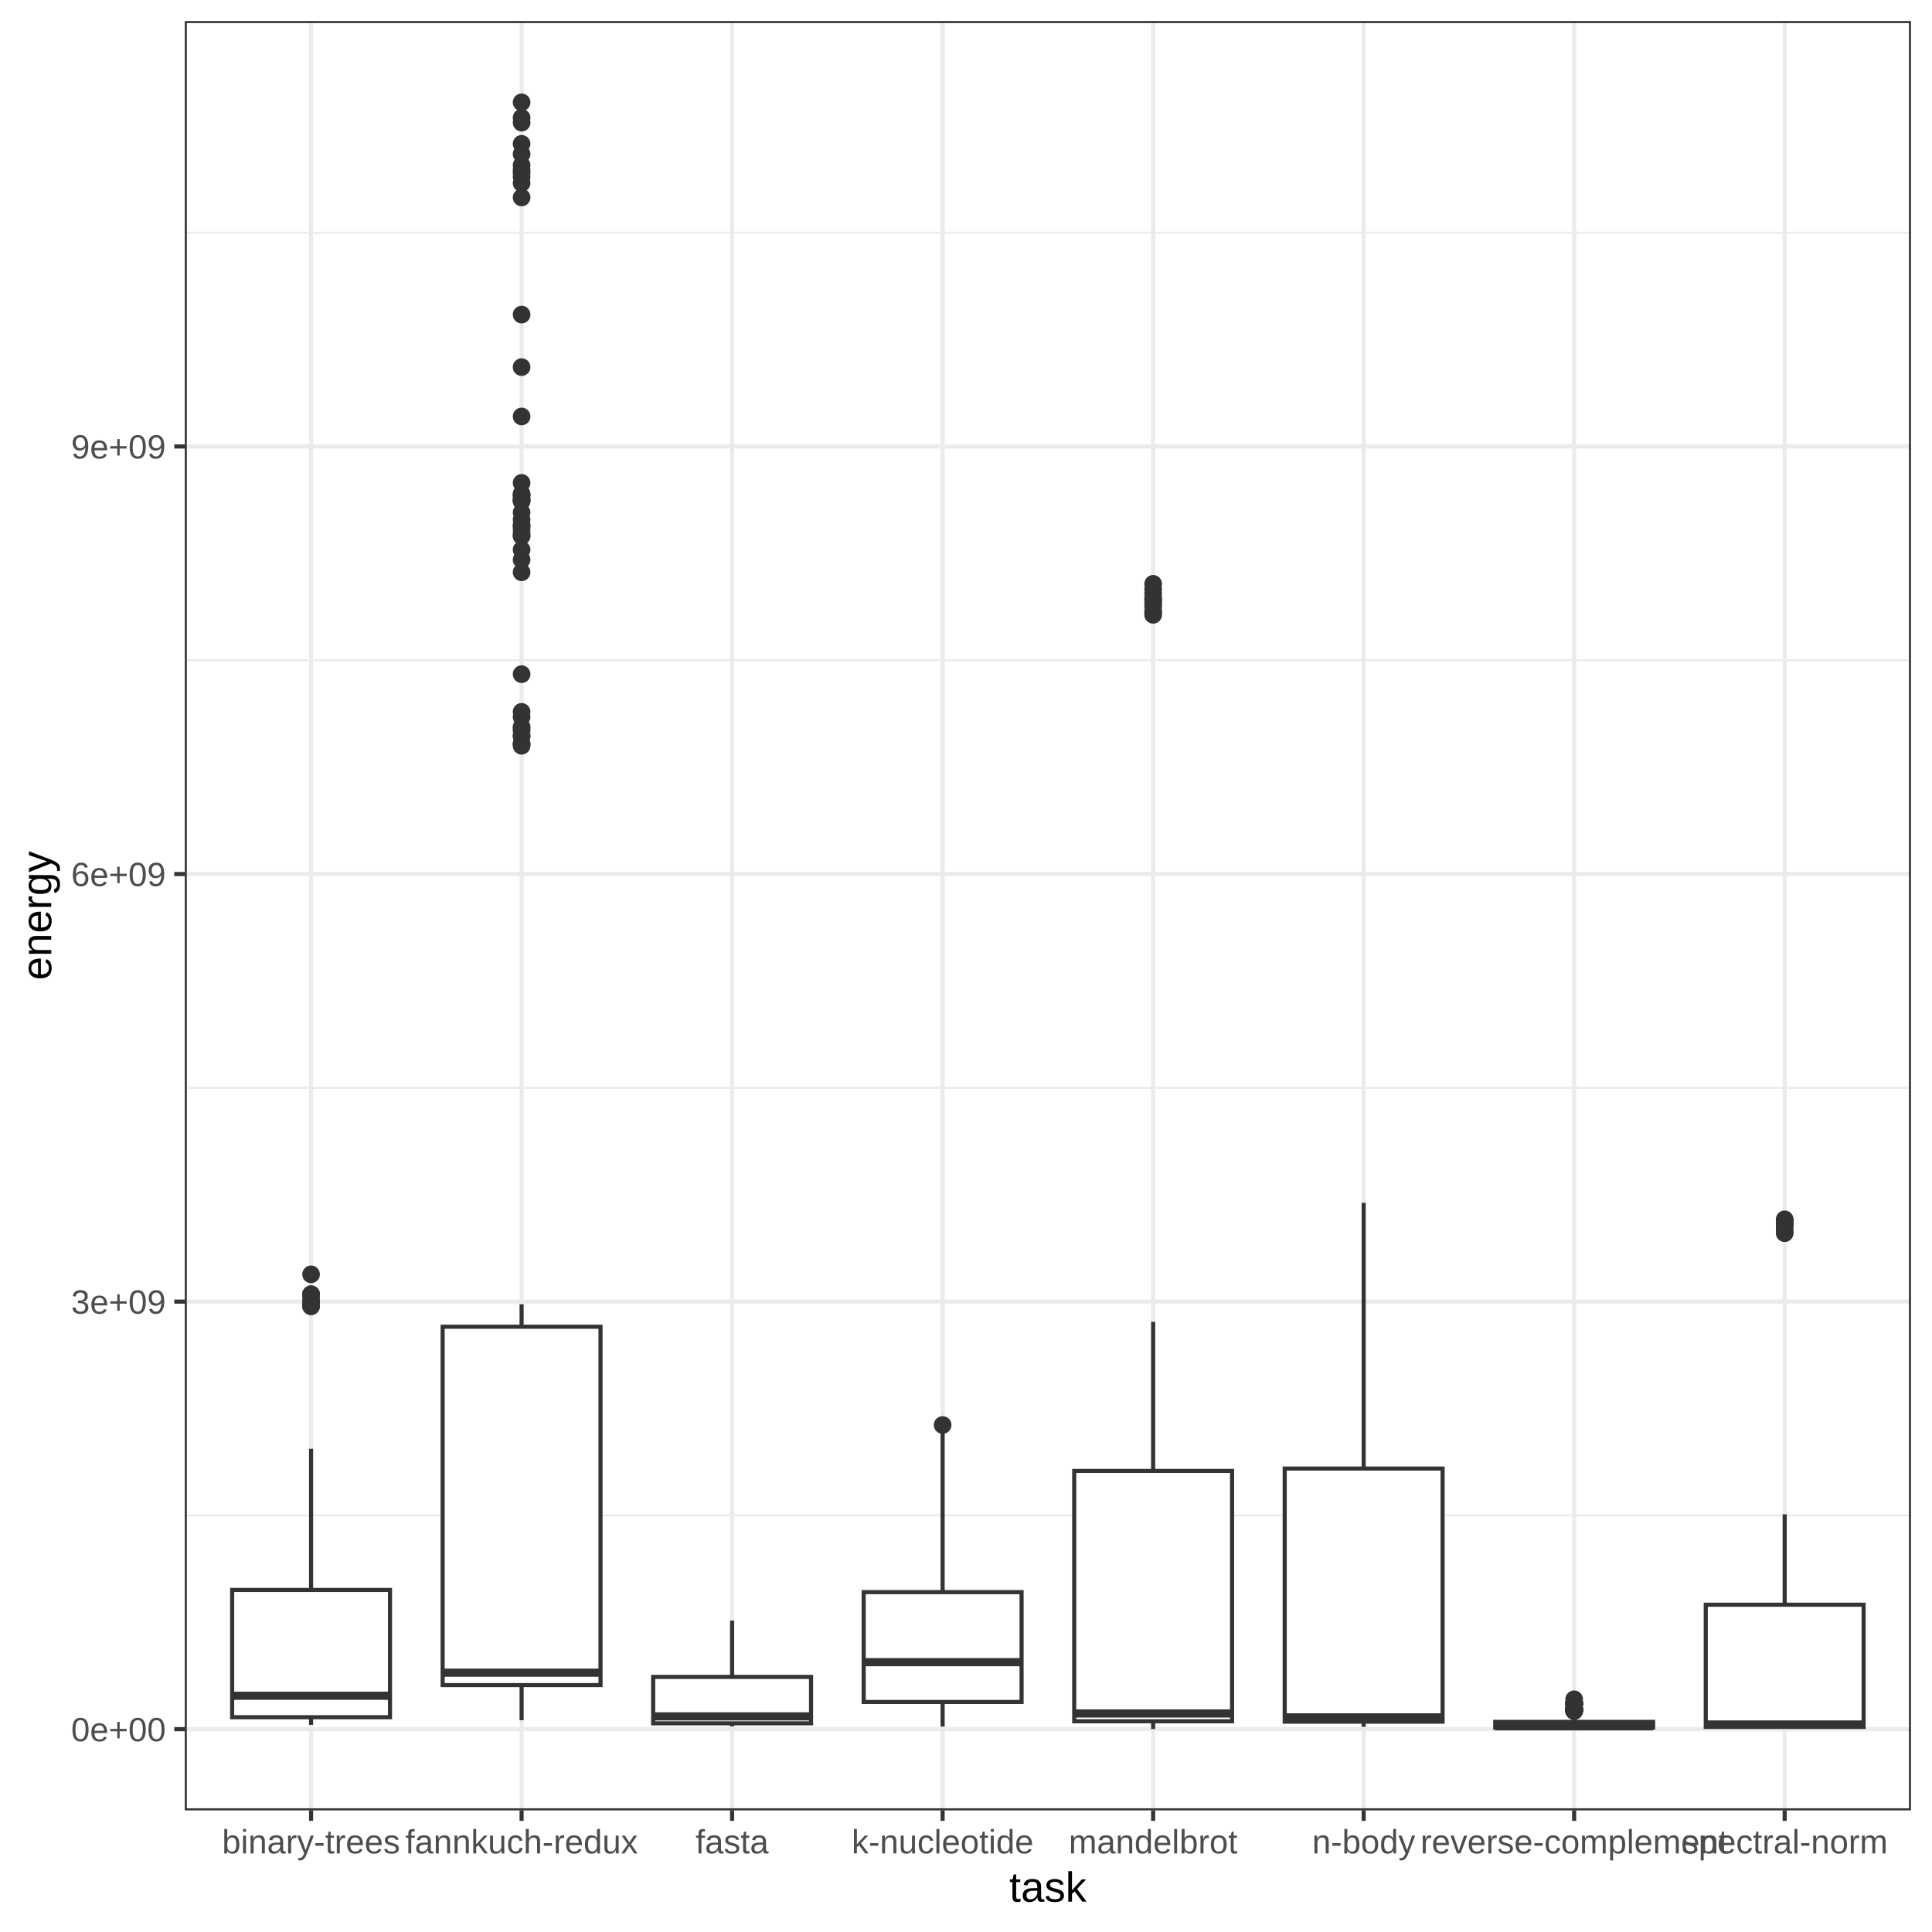
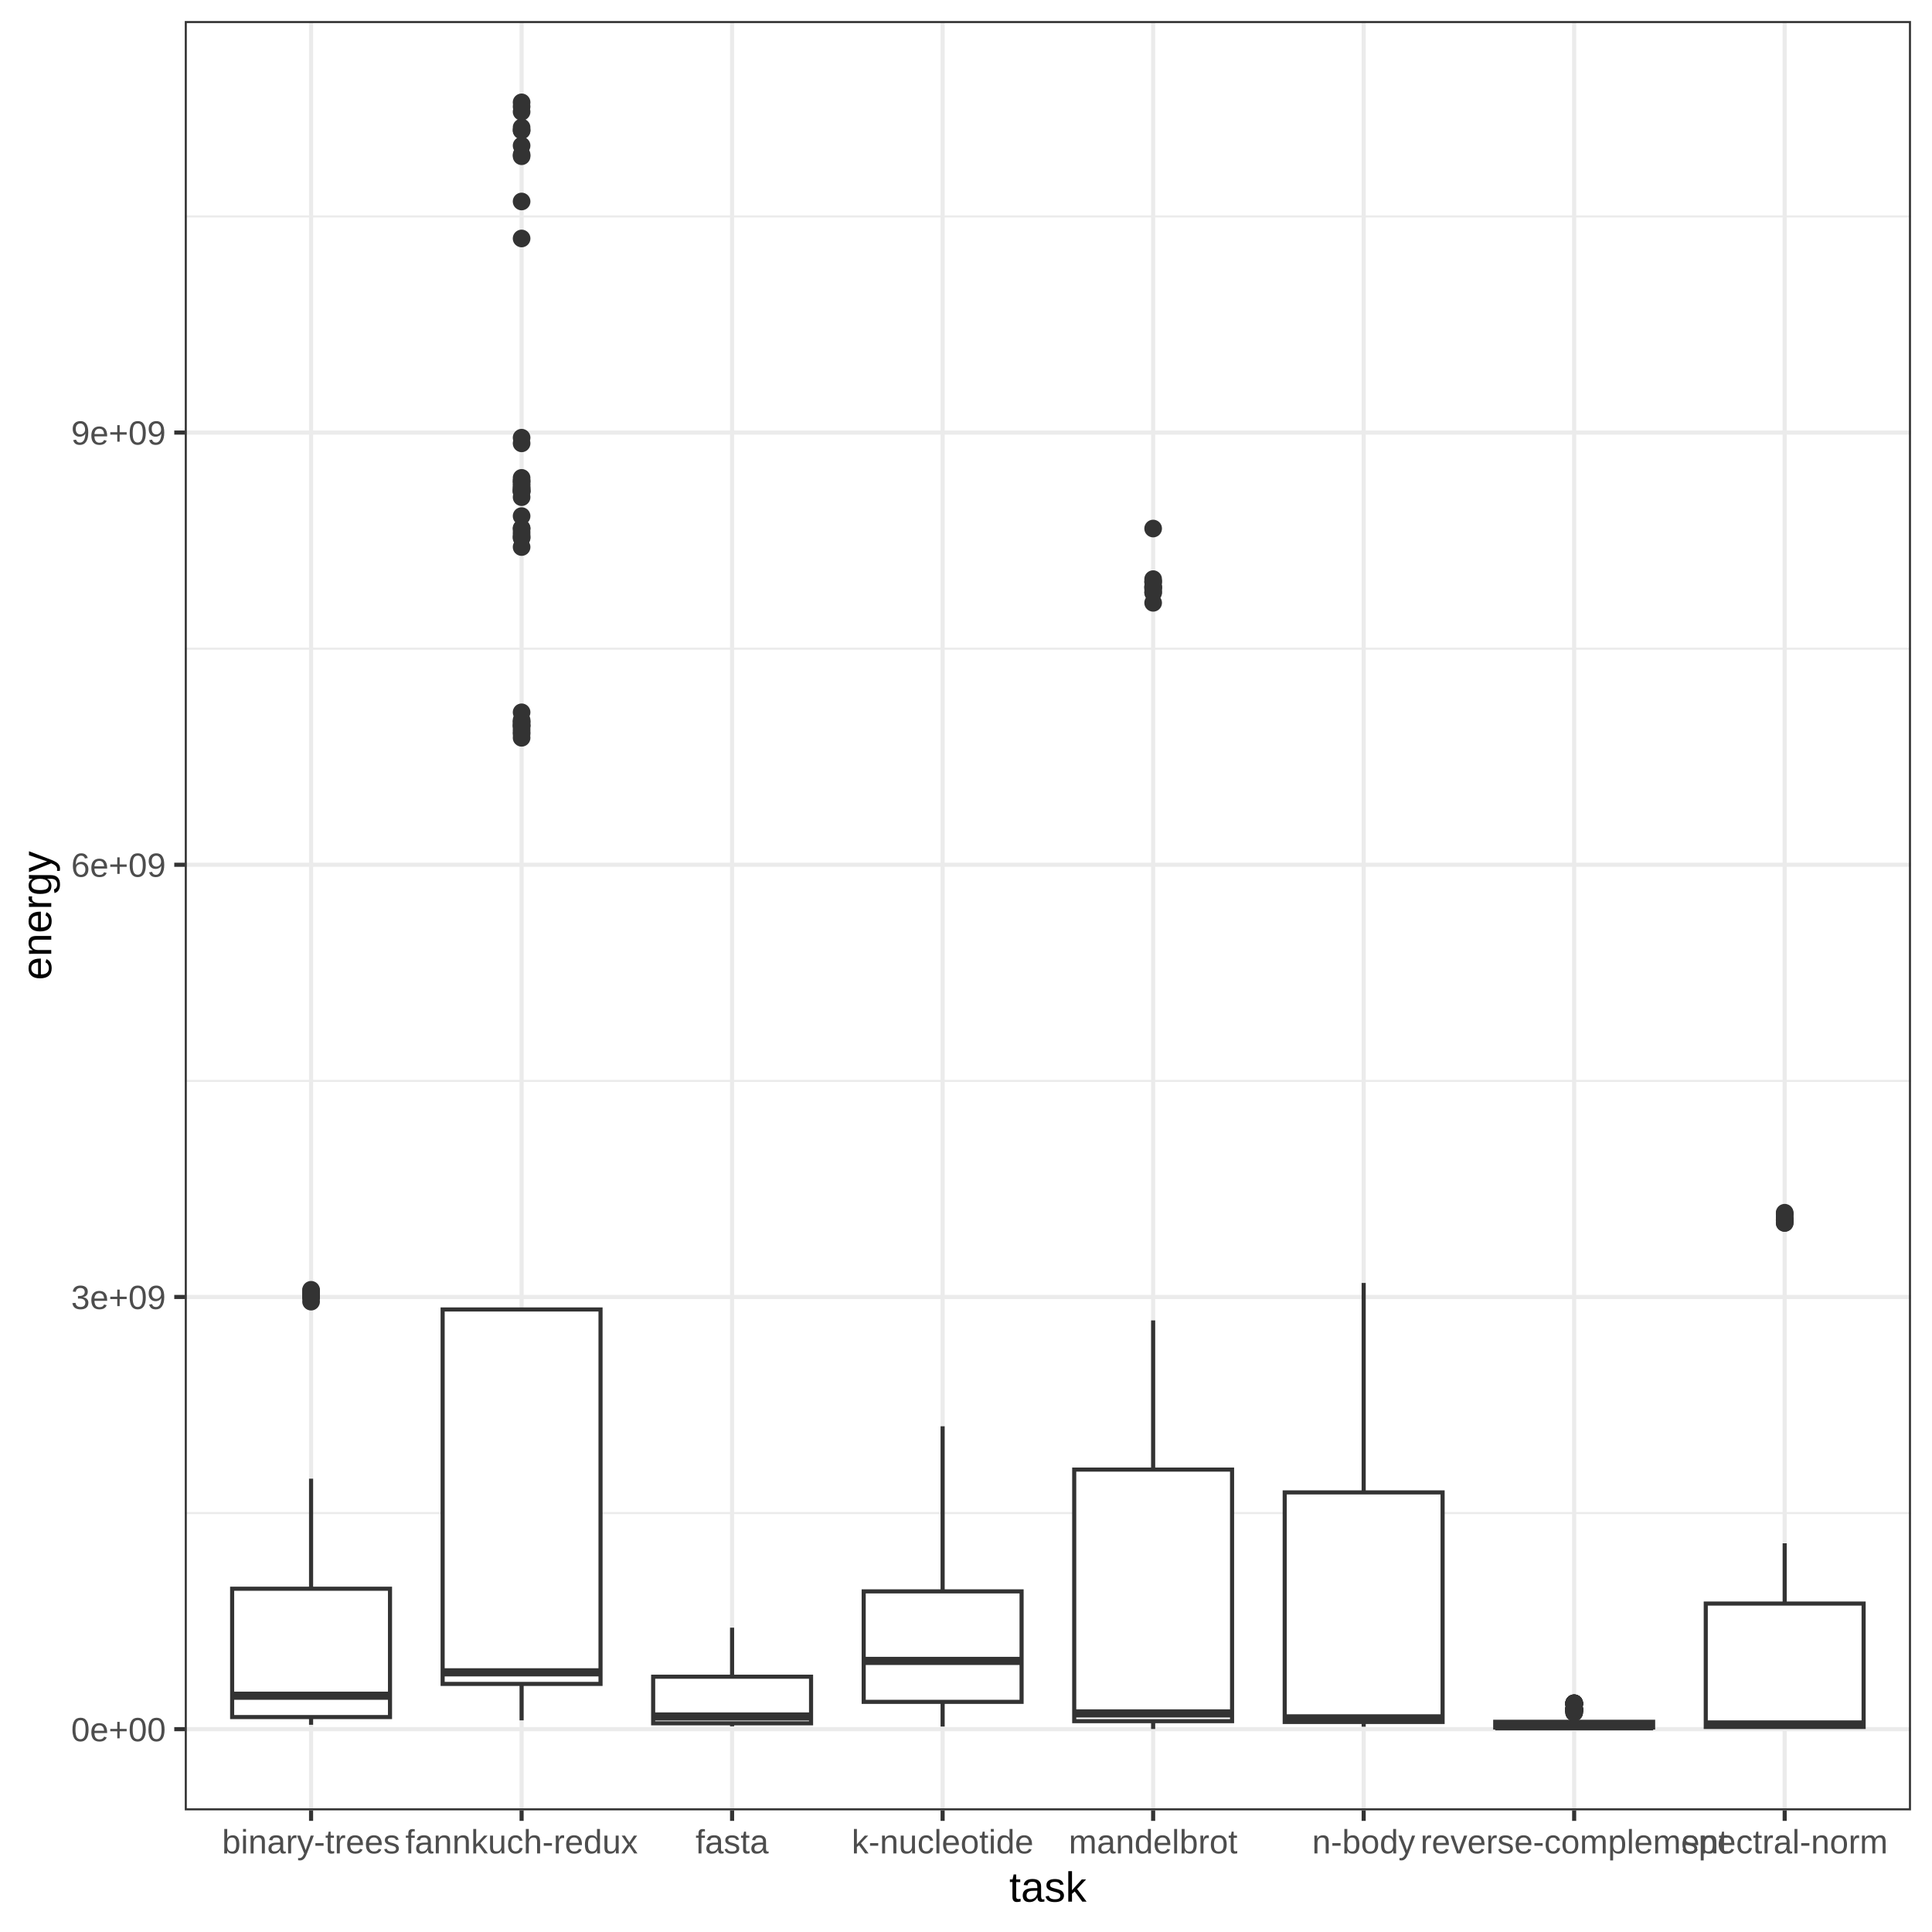
<svg xmlns="http://www.w3.org/2000/svg" class="svglite" width="504.00pt" height="504.00pt" viewBox="0 0 504.00 504.00">
  <defs>
    <style type="text/css">
    .svglite line, .svglite polyline, .svglite polygon, .svglite path, .svglite rect, .svglite circle {
      fill: none;
      stroke: #000000;
      stroke-linecap: round;
      stroke-linejoin: round;
      stroke-miterlimit: 10.00;
    }
    .svglite text {
      white-space: pre;
    }
  </style>
  </defs>
  <rect width="100%" height="100%" style="stroke: none; fill: #FFFFFF;" />
  <defs>
    <clipPath id="cpMC4wMHw1MDQuMDB8MC4wMHw1MDQuMDA=">
      <rect x="0.00" y="0.00" width="504.00" height="504.00" />
    </clipPath>
  </defs>
  <g clip-path="url(#cpMC4wMHw1MDQuMDB8MC4wMHw1MDQuMDA=)">
    <rect x="0.00" y="0.00" width="504.00" height="504.00" style="stroke-width: 1.07; stroke: #FFFFFF; fill: #FFFFFF;" />
  </g>
  <defs>
    <clipPath id="cpNDguMjB8NDk4LjUyfDUuNDh8NDcyLjI3">
      <rect x="48.20" y="5.48" width="450.32" height="466.79" />
    </clipPath>
  </defs>
  <g clip-path="url(#cpNDguMjB8NDk4LjUyfDUuNDh8NDcyLjI3)">
    <rect x="48.20" y="5.48" width="450.32" height="466.79" style="stroke-width: 1.07; stroke: none; fill: #FFFFFF;" />
-     <polyline points="48.20,395.32 498.52,395.32 " style="stroke-width: 0.53; stroke: #EBEBEB; stroke-linecap: butt;" />
-     <polyline points="48.20,283.78 498.52,283.78 " style="stroke-width: 0.53; stroke: #EBEBEB; stroke-linecap: butt;" />
-     <polyline points="48.20,172.24 498.52,172.24 " style="stroke-width: 0.53; stroke: #EBEBEB; stroke-linecap: butt;" />
-     <polyline points="48.20,60.70 498.52,60.70 " style="stroke-width: 0.53; stroke: #EBEBEB; stroke-linecap: butt;" />
+     <polyline points="48.20,394.72 498.52,394.72 " style="stroke-width: 0.53; stroke: #EBEBEB; stroke-linecap: butt;" />
+     <polyline points="48.20,281.97 498.52,281.97 " style="stroke-width: 0.53; stroke: #EBEBEB; stroke-linecap: butt;" />
+     <polyline points="48.20,169.22 498.52,169.22 " style="stroke-width: 0.53; stroke: #EBEBEB; stroke-linecap: butt;" />
+     <polyline points="48.20,56.46 498.52,56.46 " style="stroke-width: 0.53; stroke: #EBEBEB; stroke-linecap: butt;" />
    <polyline points="48.20,451.09 498.52,451.09 " style="stroke-width: 1.07; stroke: #EBEBEB; stroke-linecap: butt;" />
-     <polyline points="48.20,339.55 498.52,339.55 " style="stroke-width: 1.07; stroke: #EBEBEB; stroke-linecap: butt;" />
-     <polyline points="48.20,228.01 498.52,228.01 " style="stroke-width: 1.07; stroke: #EBEBEB; stroke-linecap: butt;" />
-     <polyline points="48.20,116.47 498.52,116.47 " style="stroke-width: 1.07; stroke: #EBEBEB; stroke-linecap: butt;" />
+     <polyline points="48.20,338.34 498.52,338.34 " style="stroke-width: 1.07; stroke: #EBEBEB; stroke-linecap: butt;" />
+     <polyline points="48.20,225.59 498.52,225.59 " style="stroke-width: 1.07; stroke: #EBEBEB; stroke-linecap: butt;" />
+     <polyline points="48.20,112.84 498.52,112.84 " style="stroke-width: 1.07; stroke: #EBEBEB; stroke-linecap: butt;" />
    <polyline points="81.15,472.27 81.15,5.48 " style="stroke-width: 1.07; stroke: #EBEBEB; stroke-linecap: butt;" />
    <polyline points="136.07,472.27 136.07,5.48 " style="stroke-width: 1.07; stroke: #EBEBEB; stroke-linecap: butt;" />
    <polyline points="190.98,472.27 190.98,5.48 " style="stroke-width: 1.07; stroke: #EBEBEB; stroke-linecap: butt;" />
    <polyline points="245.90,472.27 245.90,5.48 " style="stroke-width: 1.07; stroke: #EBEBEB; stroke-linecap: butt;" />
    <polyline points="300.82,472.27 300.82,5.48 " style="stroke-width: 1.07; stroke: #EBEBEB; stroke-linecap: butt;" />
    <polyline points="355.74,472.27 355.74,5.48 " style="stroke-width: 1.07; stroke: #EBEBEB; stroke-linecap: butt;" />
    <polyline points="410.65,472.27 410.65,5.48 " style="stroke-width: 1.07; stroke: #EBEBEB; stroke-linecap: butt;" />
    <polyline points="465.57,472.27 465.57,5.48 " style="stroke-width: 1.07; stroke: #EBEBEB; stroke-linecap: butt;" />
-     <circle cx="81.15" cy="337.61" r="1.95" style="stroke-width: 0.71; stroke: #333333; fill: #333333;" />
-     <circle cx="81.15" cy="339.39" r="1.95" style="stroke-width: 0.71; stroke: #333333; fill: #333333;" />
-     <circle cx="81.15" cy="339.48" r="1.95" style="stroke-width: 0.71; stroke: #333333; fill: #333333;" />
-     <circle cx="81.15" cy="340.78" r="1.95" style="stroke-width: 0.71; stroke: #333333; fill: #333333;" />
-     <circle cx="81.15" cy="340.52" r="1.95" style="stroke-width: 0.71; stroke: #333333; fill: #333333;" />
-     <circle cx="81.15" cy="337.67" r="1.95" style="stroke-width: 0.71; stroke: #333333; fill: #333333;" />
-     <circle cx="81.15" cy="337.68" r="1.95" style="stroke-width: 0.71; stroke: #333333; fill: #333333;" />
-     <circle cx="81.15" cy="339.78" r="1.95" style="stroke-width: 0.71; stroke: #333333; fill: #333333;" />
-     <circle cx="81.15" cy="332.44" r="1.95" style="stroke-width: 0.71; stroke: #333333; fill: #333333;" />
-     <circle cx="81.15" cy="340.72" r="1.95" style="stroke-width: 0.71; stroke: #333333; fill: #333333;" />
-     <circle cx="81.15" cy="338.18" r="1.95" style="stroke-width: 0.71; stroke: #333333; fill: #333333;" />
-     <line x1="81.15" y1="414.77" x2="81.15" y2="377.94" style="stroke-width: 1.07; stroke: #333333; stroke-linecap: butt;" />
-     <line x1="81.15" y1="447.97" x2="81.15" y2="449.95" style="stroke-width: 1.07; stroke: #333333; stroke-linecap: butt;" />
-     <polygon points="60.56,414.77 60.56,447.97 101.74,447.97 101.74,414.77 60.56,414.77 " style="stroke-width: 1.07; stroke: #333333; stroke-linecap: butt; stroke-linejoin: miter; fill: #FFFFFF;" />
-     <line x1="60.56" y1="442.37" x2="101.74" y2="442.37" style="stroke-width: 2.13; stroke: #333333; stroke-linecap: butt; stroke-linejoin: miter;" />
-     <circle cx="136.07" cy="125.97" r="1.95" style="stroke-width: 0.71; stroke: #333333; fill: #333333;" />
-     <circle cx="136.07" cy="128.82" r="1.95" style="stroke-width: 0.71; stroke: #333333; fill: #333333;" />
-     <circle cx="136.07" cy="108.64" r="1.95" style="stroke-width: 0.71; stroke: #333333; fill: #333333;" />
-     <circle cx="136.07" cy="129.11" r="1.95" style="stroke-width: 0.71; stroke: #333333; fill: #333333;" />
-     <circle cx="136.07" cy="82.07" r="1.95" style="stroke-width: 0.71; stroke: #333333; fill: #333333;" />
-     <circle cx="136.07" cy="130.44" r="1.95" style="stroke-width: 0.71; stroke: #333333; fill: #333333;" />
-     <circle cx="136.07" cy="129.31" r="1.95" style="stroke-width: 0.71; stroke: #333333; fill: #333333;" />
-     <circle cx="136.07" cy="95.77" r="1.95" style="stroke-width: 0.71; stroke: #333333; fill: #333333;" />
-     <circle cx="136.07" cy="130.14" r="1.95" style="stroke-width: 0.71; stroke: #333333; fill: #333333;" />
-     <circle cx="136.07" cy="130.80" r="1.95" style="stroke-width: 0.71; stroke: #333333; fill: #333333;" />
-     <circle cx="136.07" cy="130.51" r="1.95" style="stroke-width: 0.71; stroke: #333333; fill: #333333;" />
-     <circle cx="136.07" cy="190.64" r="1.95" style="stroke-width: 0.71; stroke: #333333; fill: #333333;" />
-     <circle cx="136.07" cy="189.63" r="1.95" style="stroke-width: 0.71; stroke: #333333; fill: #333333;" />
-     <circle cx="136.07" cy="192.01" r="1.95" style="stroke-width: 0.71; stroke: #333333; fill: #333333;" />
-     <circle cx="136.07" cy="193.97" r="1.95" style="stroke-width: 0.71; stroke: #333333; fill: #333333;" />
-     <circle cx="136.07" cy="189.93" r="1.95" style="stroke-width: 0.71; stroke: #333333; fill: #333333;" />
-     <circle cx="136.07" cy="191.99" r="1.95" style="stroke-width: 0.71; stroke: #333333; fill: #333333;" />
-     <circle cx="136.07" cy="194.55" r="1.95" style="stroke-width: 0.71; stroke: #333333; fill: #333333;" />
-     <circle cx="136.07" cy="175.87" r="1.95" style="stroke-width: 0.71; stroke: #333333; fill: #333333;" />
-     <circle cx="136.07" cy="187.04" r="1.95" style="stroke-width: 0.71; stroke: #333333; fill: #333333;" />
-     <circle cx="136.07" cy="194.06" r="1.95" style="stroke-width: 0.71; stroke: #333333; fill: #333333;" />
-     <circle cx="136.07" cy="185.70" r="1.95" style="stroke-width: 0.71; stroke: #333333; fill: #333333;" />
-     <circle cx="136.07" cy="43.09" r="1.95" style="stroke-width: 0.71; stroke: #333333; fill: #333333;" />
+     <circle cx="81.15" cy="337.28" r="1.95" style="stroke-width: 0.71; stroke: #333333; fill: #333333;" />
+     <circle cx="81.15" cy="338.27" r="1.95" style="stroke-width: 0.71; stroke: #333333; fill: #333333;" />
+     <circle cx="81.15" cy="336.75" r="1.95" style="stroke-width: 0.71; stroke: #333333; fill: #333333;" />
+     <circle cx="81.15" cy="337.39" r="1.95" style="stroke-width: 0.71; stroke: #333333; fill: #333333;" />
+     <circle cx="81.15" cy="338.08" r="1.95" style="stroke-width: 0.71; stroke: #333333; fill: #333333;" />
+     <circle cx="81.15" cy="338.46" r="1.95" style="stroke-width: 0.71; stroke: #333333; fill: #333333;" />
+     <circle cx="81.15" cy="337.85" r="1.95" style="stroke-width: 0.71; stroke: #333333; fill: #333333;" />
+     <circle cx="81.15" cy="339.56" r="1.95" style="stroke-width: 0.71; stroke: #333333; fill: #333333;" />
+     <circle cx="81.15" cy="337.83" r="1.95" style="stroke-width: 0.71; stroke: #333333; fill: #333333;" />
+     <circle cx="81.15" cy="336.47" r="1.95" style="stroke-width: 0.71; stroke: #333333; fill: #333333;" />
+     <circle cx="81.15" cy="338.10" r="1.95" style="stroke-width: 0.71; stroke: #333333; fill: #333333;" />
+     <line x1="81.15" y1="414.45" x2="81.15" y2="385.74" style="stroke-width: 1.07; stroke: #333333; stroke-linecap: butt;" />
+     <line x1="81.15" y1="447.93" x2="81.15" y2="449.94" style="stroke-width: 1.07; stroke: #333333; stroke-linecap: butt;" />
+     <polygon points="60.56,414.45 60.56,447.93 101.74,447.93 101.74,414.45 60.56,414.45 " style="stroke-width: 1.07; stroke: #333333; stroke-linecap: butt; stroke-linejoin: miter; fill: #FFFFFF;" />
+     <line x1="60.56" y1="442.36" x2="101.74" y2="442.36" style="stroke-width: 2.13; stroke: #333333; stroke-linecap: butt; stroke-linejoin: miter;" />
+     <circle cx="136.07" cy="127.94" r="1.95" style="stroke-width: 0.71; stroke: #333333; fill: #333333;" />
+     <circle cx="136.07" cy="126.16" r="1.95" style="stroke-width: 0.71; stroke: #333333; fill: #333333;" />
+     <circle cx="136.07" cy="128.26" r="1.95" style="stroke-width: 0.71; stroke: #333333; fill: #333333;" />
+     <circle cx="136.07" cy="127.35" r="1.95" style="stroke-width: 0.71; stroke: #333333; fill: #333333;" />
+     <circle cx="136.07" cy="115.66" r="1.95" style="stroke-width: 0.71; stroke: #333333; fill: #333333;" />
+     <circle cx="136.07" cy="125.50" r="1.95" style="stroke-width: 0.71; stroke: #333333; fill: #333333;" />
+     <circle cx="136.07" cy="125.47" r="1.95" style="stroke-width: 0.71; stroke: #333333; fill: #333333;" />
+     <circle cx="136.07" cy="128.02" r="1.95" style="stroke-width: 0.71; stroke: #333333; fill: #333333;" />
+     <circle cx="136.07" cy="128.30" r="1.95" style="stroke-width: 0.71; stroke: #333333; fill: #333333;" />
+     <circle cx="136.07" cy="126.70" r="1.95" style="stroke-width: 0.71; stroke: #333333; fill: #333333;" />
+     <circle cx="136.07" cy="124.66" r="1.95" style="stroke-width: 0.71; stroke: #333333; fill: #333333;" />
+     <circle cx="136.07" cy="188.49" r="1.95" style="stroke-width: 0.71; stroke: #333333; fill: #333333;" />
+     <circle cx="136.07" cy="185.82" r="1.95" style="stroke-width: 0.71; stroke: #333333; fill: #333333;" />
+     <circle cx="136.07" cy="189.27" r="1.95" style="stroke-width: 0.71; stroke: #333333; fill: #333333;" />
+     <circle cx="136.07" cy="190.98" r="1.95" style="stroke-width: 0.71; stroke: #333333; fill: #333333;" />
+     <circle cx="136.07" cy="190.24" r="1.95" style="stroke-width: 0.71; stroke: #333333; fill: #333333;" />
+     <circle cx="136.07" cy="192.47" r="1.95" style="stroke-width: 0.71; stroke: #333333; fill: #333333;" />
+     <circle cx="136.07" cy="189.19" r="1.95" style="stroke-width: 0.71; stroke: #333333; fill: #333333;" />
+     <circle cx="136.07" cy="191.48" r="1.95" style="stroke-width: 0.71; stroke: #333333; fill: #333333;" />
+     <circle cx="136.07" cy="188.28" r="1.95" style="stroke-width: 0.71; stroke: #333333; fill: #333333;" />
+     <circle cx="136.07" cy="187.84" r="1.95" style="stroke-width: 0.71; stroke: #333333; fill: #333333;" />
+     <circle cx="136.07" cy="189.46" r="1.95" style="stroke-width: 0.71; stroke: #333333; fill: #333333;" />
+     <circle cx="136.07" cy="52.56" r="1.95" style="stroke-width: 0.71; stroke: #333333; fill: #333333;" />
+     <circle cx="136.07" cy="29.16" r="1.95" style="stroke-width: 0.71; stroke: #333333; fill: #333333;" />
+     <circle cx="136.07" cy="37.99" r="1.95" style="stroke-width: 0.71; stroke: #333333; fill: #333333;" />
+     <circle cx="136.07" cy="62.21" r="1.95" style="stroke-width: 0.71; stroke: #333333; fill: #333333;" />
+     <circle cx="136.07" cy="40.36" r="1.95" style="stroke-width: 0.71; stroke: #333333; fill: #333333;" />
+     <circle cx="136.07" cy="27.80" r="1.95" style="stroke-width: 0.71; stroke: #333333; fill: #333333;" />
+     <circle cx="136.07" cy="33.25" r="1.95" style="stroke-width: 0.71; stroke: #333333; fill: #333333;" />
+     <circle cx="136.07" cy="40.76" r="1.95" style="stroke-width: 0.71; stroke: #333333; fill: #333333;" />
+     <circle cx="136.07" cy="34.02" r="1.95" style="stroke-width: 0.71; stroke: #333333; fill: #333333;" />
+     <circle cx="136.07" cy="34.01" r="1.95" style="stroke-width: 0.71; stroke: #333333; fill: #333333;" />
    <circle cx="136.07" cy="26.70" r="1.95" style="stroke-width: 0.71; stroke: #333333; fill: #333333;" />
-     <circle cx="136.07" cy="37.52" r="1.95" style="stroke-width: 0.71; stroke: #333333; fill: #333333;" />
-     <circle cx="136.07" cy="51.51" r="1.95" style="stroke-width: 0.71; stroke: #333333; fill: #333333;" />
-     <circle cx="136.07" cy="40.18" r="1.95" style="stroke-width: 0.71; stroke: #333333; fill: #333333;" />
-     <circle cx="136.07" cy="44.30" r="1.95" style="stroke-width: 0.71; stroke: #333333; fill: #333333;" />
-     <circle cx="136.07" cy="30.72" r="1.95" style="stroke-width: 0.71; stroke: #333333; fill: #333333;" />
-     <circle cx="136.07" cy="31.99" r="1.95" style="stroke-width: 0.71; stroke: #333333; fill: #333333;" />
-     <circle cx="136.07" cy="47.77" r="1.95" style="stroke-width: 0.71; stroke: #333333; fill: #333333;" />
-     <circle cx="136.07" cy="46.17" r="1.95" style="stroke-width: 0.71; stroke: #333333; fill: #333333;" />
-     <circle cx="136.07" cy="45.06" r="1.95" style="stroke-width: 0.71; stroke: #333333; fill: #333333;" />
-     <circle cx="136.07" cy="137.01" r="1.95" style="stroke-width: 0.71; stroke: #333333; fill: #333333;" />
-     <circle cx="136.07" cy="146.01" r="1.95" style="stroke-width: 0.71; stroke: #333333; fill: #333333;" />
-     <circle cx="136.07" cy="149.29" r="1.95" style="stroke-width: 0.71; stroke: #333333; fill: #333333;" />
-     <circle cx="136.07" cy="133.71" r="1.95" style="stroke-width: 0.71; stroke: #333333; fill: #333333;" />
-     <circle cx="136.07" cy="143.40" r="1.95" style="stroke-width: 0.71; stroke: #333333; fill: #333333;" />
-     <circle cx="136.07" cy="137.88" r="1.95" style="stroke-width: 0.71; stroke: #333333; fill: #333333;" />
-     <circle cx="136.07" cy="135.60" r="1.95" style="stroke-width: 0.71; stroke: #333333; fill: #333333;" />
-     <circle cx="136.07" cy="139.82" r="1.95" style="stroke-width: 0.71; stroke: #333333; fill: #333333;" />
-     <circle cx="136.07" cy="137.20" r="1.95" style="stroke-width: 0.71; stroke: #333333; fill: #333333;" />
-     <circle cx="136.07" cy="138.96" r="1.95" style="stroke-width: 0.71; stroke: #333333; fill: #333333;" />
-     <circle cx="136.07" cy="139.80" r="1.95" style="stroke-width: 0.71; stroke: #333333; fill: #333333;" />
-     <line x1="136.07" y1="346.10" x2="136.07" y2="340.25" style="stroke-width: 1.07; stroke: #333333; stroke-linecap: butt;" />
-     <line x1="136.07" y1="439.59" x2="136.07" y2="448.75" style="stroke-width: 1.07; stroke: #333333; stroke-linecap: butt;" />
-     <polygon points="115.47,346.10 115.47,439.59 156.66,439.59 156.66,346.10 115.47,346.10 " style="stroke-width: 1.07; stroke: #333333; stroke-linecap: butt; stroke-linejoin: miter; fill: #FFFFFF;" />
-     <line x1="115.47" y1="436.35" x2="156.66" y2="436.35" style="stroke-width: 2.13; stroke: #333333; stroke-linecap: butt; stroke-linejoin: miter;" />
-     <line x1="190.98" y1="437.45" x2="190.98" y2="422.75" style="stroke-width: 1.07; stroke: #333333; stroke-linecap: butt;" />
-     <line x1="190.98" y1="449.56" x2="190.98" y2="450.38" style="stroke-width: 1.07; stroke: #333333; stroke-linecap: butt;" />
-     <polygon points="170.39,437.45 170.39,449.56 211.58,449.56 211.58,437.45 170.39,437.45 " style="stroke-width: 1.07; stroke: #333333; stroke-linecap: butt; stroke-linejoin: miter; fill: #FFFFFF;" />
-     <line x1="170.39" y1="447.75" x2="211.58" y2="447.75" style="stroke-width: 2.13; stroke: #333333; stroke-linecap: butt; stroke-linejoin: miter;" />
-     <circle cx="245.90" cy="371.74" r="1.95" style="stroke-width: 0.71; stroke: #333333; fill: #333333;" />
-     <line x1="245.90" y1="415.34" x2="245.90" y2="372.84" style="stroke-width: 1.07; stroke: #333333; stroke-linecap: butt;" />
-     <line x1="245.90" y1="443.99" x2="245.90" y2="450.40" style="stroke-width: 1.07; stroke: #333333; stroke-linecap: butt;" />
-     <polygon points="225.31,415.34 225.31,443.99 266.50,443.99 266.50,415.34 225.31,415.34 " style="stroke-width: 1.07; stroke: #333333; stroke-linecap: butt; stroke-linejoin: miter; fill: #FFFFFF;" />
-     <line x1="225.31" y1="433.61" x2="266.50" y2="433.61" style="stroke-width: 2.13; stroke: #333333; stroke-linecap: butt; stroke-linejoin: miter;" />
-     <circle cx="300.82" cy="160.39" r="1.95" style="stroke-width: 0.71; stroke: #333333; fill: #333333;" />
-     <circle cx="300.82" cy="157.55" r="1.95" style="stroke-width: 0.71; stroke: #333333; fill: #333333;" />
-     <circle cx="300.82" cy="158.30" r="1.95" style="stroke-width: 0.71; stroke: #333333; fill: #333333;" />
-     <circle cx="300.82" cy="154.81" r="1.95" style="stroke-width: 0.71; stroke: #333333; fill: #333333;" />
-     <circle cx="300.82" cy="159.48" r="1.95" style="stroke-width: 0.71; stroke: #333333; fill: #333333;" />
-     <circle cx="300.82" cy="155.97" r="1.95" style="stroke-width: 0.71; stroke: #333333; fill: #333333;" />
-     <circle cx="300.82" cy="156.60" r="1.95" style="stroke-width: 0.71; stroke: #333333; fill: #333333;" />
-     <circle cx="300.82" cy="156.60" r="1.95" style="stroke-width: 0.71; stroke: #333333; fill: #333333;" />
-     <circle cx="300.82" cy="152.30" r="1.95" style="stroke-width: 0.71; stroke: #333333; fill: #333333;" />
-     <circle cx="300.82" cy="153.69" r="1.95" style="stroke-width: 0.71; stroke: #333333; fill: #333333;" />
-     <circle cx="300.82" cy="159.77" r="1.95" style="stroke-width: 0.71; stroke: #333333; fill: #333333;" />
-     <line x1="300.82" y1="383.72" x2="300.82" y2="344.83" style="stroke-width: 1.07; stroke: #333333; stroke-linecap: butt;" />
-     <line x1="300.82" y1="449.03" x2="300.82" y2="451.05" style="stroke-width: 1.07; stroke: #333333; stroke-linecap: butt;" />
-     <polygon points="280.23,383.72 280.23,449.03 321.41,449.03 321.41,383.72 280.23,383.72 " style="stroke-width: 1.07; stroke: #333333; stroke-linecap: butt; stroke-linejoin: miter; fill: #FFFFFF;" />
-     <line x1="280.23" y1="446.99" x2="321.41" y2="446.99" style="stroke-width: 2.13; stroke: #333333; stroke-linecap: butt; stroke-linejoin: miter;" />
-     <line x1="355.74" y1="383.10" x2="355.74" y2="313.80" style="stroke-width: 1.07; stroke: #333333; stroke-linecap: butt;" />
-     <line x1="355.74" y1="449.13" x2="355.74" y2="450.47" style="stroke-width: 1.07; stroke: #333333; stroke-linecap: butt;" />
-     <polygon points="335.14,383.10 335.14,449.13 376.33,449.13 376.33,383.10 335.14,383.10 " style="stroke-width: 1.07; stroke: #333333; stroke-linecap: butt; stroke-linejoin: miter; fill: #FFFFFF;" />
-     <line x1="335.14" y1="448.01" x2="376.33" y2="448.01" style="stroke-width: 2.13; stroke: #333333; stroke-linecap: butt; stroke-linejoin: miter;" />
-     <circle cx="410.65" cy="443.29" r="1.95" style="stroke-width: 0.71; stroke: #333333; fill: #333333;" />
-     <circle cx="410.65" cy="444.43" r="1.95" style="stroke-width: 0.71; stroke: #333333; fill: #333333;" />
+     <circle cx="136.07" cy="129.70" r="1.95" style="stroke-width: 0.71; stroke: #333333; fill: #333333;" />
+     <circle cx="136.07" cy="127.39" r="1.95" style="stroke-width: 0.71; stroke: #333333; fill: #333333;" />
+     <circle cx="136.07" cy="114.18" r="1.95" style="stroke-width: 0.71; stroke: #333333; fill: #333333;" />
+     <circle cx="136.07" cy="140.33" r="1.95" style="stroke-width: 0.71; stroke: #333333; fill: #333333;" />
+     <circle cx="136.07" cy="142.71" r="1.95" style="stroke-width: 0.71; stroke: #333333; fill: #333333;" />
+     <circle cx="136.07" cy="139.59" r="1.95" style="stroke-width: 0.71; stroke: #333333; fill: #333333;" />
+     <circle cx="136.07" cy="140.16" r="1.95" style="stroke-width: 0.71; stroke: #333333; fill: #333333;" />
+     <circle cx="136.07" cy="137.92" r="1.95" style="stroke-width: 0.71; stroke: #333333; fill: #333333;" />
+     <circle cx="136.07" cy="137.80" r="1.95" style="stroke-width: 0.71; stroke: #333333; fill: #333333;" />
+     <circle cx="136.07" cy="138.82" r="1.95" style="stroke-width: 0.71; stroke: #333333; fill: #333333;" />
+     <circle cx="136.07" cy="134.63" r="1.95" style="stroke-width: 0.71; stroke: #333333; fill: #333333;" />
+     <line x1="136.07" y1="341.60" x2="136.07" y2="341.12" style="stroke-width: 1.07; stroke: #333333; stroke-linecap: butt;" />
+     <line x1="136.07" y1="439.28" x2="136.07" y2="448.79" style="stroke-width: 1.07; stroke: #333333; stroke-linecap: butt;" />
+     <polygon points="115.47,341.60 115.47,439.28 156.66,439.28 156.66,341.60 115.47,341.60 " style="stroke-width: 1.07; stroke: #333333; stroke-linecap: butt; stroke-linejoin: miter; fill: #FFFFFF;" />
+     <line x1="115.47" y1="436.26" x2="156.66" y2="436.26" style="stroke-width: 2.13; stroke: #333333; stroke-linecap: butt; stroke-linejoin: miter;" />
+     <line x1="190.98" y1="437.40" x2="190.98" y2="424.61" style="stroke-width: 1.07; stroke: #333333; stroke-linecap: butt;" />
+     <line x1="190.98" y1="449.56" x2="190.98" y2="450.35" style="stroke-width: 1.07; stroke: #333333; stroke-linecap: butt;" />
+     <polygon points="170.39,437.40 170.39,449.56 211.58,449.56 211.58,437.40 170.39,437.40 " style="stroke-width: 1.07; stroke: #333333; stroke-linecap: butt; stroke-linejoin: miter; fill: #FFFFFF;" />
+     <line x1="170.39" y1="447.78" x2="211.58" y2="447.78" style="stroke-width: 2.13; stroke: #333333; stroke-linecap: butt; stroke-linejoin: miter;" />
+     <line x1="245.90" y1="415.14" x2="245.90" y2="372.07" style="stroke-width: 1.07; stroke: #333333; stroke-linecap: butt;" />
+     <line x1="245.90" y1="443.96" x2="245.90" y2="450.40" style="stroke-width: 1.07; stroke: #333333; stroke-linecap: butt;" />
+     <polygon points="225.31,415.14 225.31,443.96 266.50,443.96 266.50,415.14 225.31,415.14 " style="stroke-width: 1.07; stroke: #333333; stroke-linecap: butt; stroke-linejoin: miter; fill: #FFFFFF;" />
+     <line x1="225.31" y1="433.28" x2="266.50" y2="433.28" style="stroke-width: 2.13; stroke: #333333; stroke-linecap: butt; stroke-linejoin: miter;" />
+     <circle cx="300.82" cy="153.20" r="1.95" style="stroke-width: 0.71; stroke: #333333; fill: #333333;" />
+     <circle cx="300.82" cy="151.81" r="1.95" style="stroke-width: 0.71; stroke: #333333; fill: #333333;" />
+     <circle cx="300.82" cy="151.79" r="1.95" style="stroke-width: 0.71; stroke: #333333; fill: #333333;" />
+     <circle cx="300.82" cy="157.26" r="1.95" style="stroke-width: 0.71; stroke: #333333; fill: #333333;" />
+     <circle cx="300.82" cy="151.08" r="1.95" style="stroke-width: 0.71; stroke: #333333; fill: #333333;" />
+     <circle cx="300.82" cy="153.74" r="1.95" style="stroke-width: 0.71; stroke: #333333; fill: #333333;" />
+     <circle cx="300.82" cy="154.46" r="1.95" style="stroke-width: 0.71; stroke: #333333; fill: #333333;" />
+     <circle cx="300.82" cy="152.92" r="1.95" style="stroke-width: 0.71; stroke: #333333; fill: #333333;" />
+     <circle cx="300.82" cy="153.27" r="1.95" style="stroke-width: 0.71; stroke: #333333; fill: #333333;" />
+     <circle cx="300.82" cy="154.64" r="1.95" style="stroke-width: 0.71; stroke: #333333; fill: #333333;" />
+     <circle cx="300.82" cy="137.88" r="1.95" style="stroke-width: 0.71; stroke: #333333; fill: #333333;" />
+     <line x1="300.82" y1="383.37" x2="300.82" y2="344.45" style="stroke-width: 1.07; stroke: #333333; stroke-linecap: butt;" />
+     <line x1="300.82" y1="449.00" x2="300.82" y2="451.05" style="stroke-width: 1.07; stroke: #333333; stroke-linecap: butt;" />
+     <polygon points="280.23,383.37 280.23,449.00 321.41,449.00 321.41,383.37 280.23,383.37 " style="stroke-width: 1.07; stroke: #333333; stroke-linecap: butt; stroke-linejoin: miter; fill: #FFFFFF;" />
+     <line x1="280.23" y1="446.98" x2="321.41" y2="446.98" style="stroke-width: 2.13; stroke: #333333; stroke-linecap: butt; stroke-linejoin: miter;" />
+     <line x1="355.74" y1="389.32" x2="355.74" y2="334.68" style="stroke-width: 1.07; stroke: #333333; stroke-linecap: butt;" />
+     <line x1="355.74" y1="449.21" x2="355.74" y2="450.44" style="stroke-width: 1.07; stroke: #333333; stroke-linecap: butt;" />
+     <polygon points="335.14,389.32 335.14,449.21 376.33,449.21 376.33,389.32 335.14,389.32 " style="stroke-width: 1.07; stroke: #333333; stroke-linecap: butt; stroke-linejoin: miter; fill: #FFFFFF;" />
+     <line x1="335.14" y1="448.27" x2="376.33" y2="448.27" style="stroke-width: 2.13; stroke: #333333; stroke-linecap: butt; stroke-linejoin: miter;" />
+     <circle cx="410.65" cy="444.37" r="1.95" style="stroke-width: 0.71; stroke: #333333; fill: #333333;" />
+     <circle cx="410.65" cy="444.36" r="1.95" style="stroke-width: 0.71; stroke: #333333; fill: #333333;" />
+     <circle cx="410.65" cy="444.83" r="1.95" style="stroke-width: 0.71; stroke: #333333; fill: #333333;" />
+     <circle cx="410.65" cy="444.37" r="1.95" style="stroke-width: 0.71; stroke: #333333; fill: #333333;" />
+     <circle cx="410.65" cy="444.40" r="1.95" style="stroke-width: 0.71; stroke: #333333; fill: #333333;" />
+     <circle cx="410.65" cy="444.38" r="1.95" style="stroke-width: 0.71; stroke: #333333; fill: #333333;" />
    <circle cx="410.65" cy="444.42" r="1.95" style="stroke-width: 0.71; stroke: #333333; fill: #333333;" />
-     <circle cx="410.65" cy="444.54" r="1.95" style="stroke-width: 0.71; stroke: #333333; fill: #333333;" />
-     <circle cx="410.65" cy="444.27" r="1.95" style="stroke-width: 0.71; stroke: #333333; fill: #333333;" />
-     <circle cx="410.65" cy="444.33" r="1.95" style="stroke-width: 0.71; stroke: #333333; fill: #333333;" />
-     <circle cx="410.65" cy="444.30" r="1.95" style="stroke-width: 0.71; stroke: #333333; fill: #333333;" />
-     <circle cx="410.65" cy="444.48" r="1.95" style="stroke-width: 0.71; stroke: #333333; fill: #333333;" />
-     <circle cx="410.65" cy="444.58" r="1.95" style="stroke-width: 0.71; stroke: #333333; fill: #333333;" />
-     <circle cx="410.65" cy="444.40" r="1.95" style="stroke-width: 0.71; stroke: #333333; fill: #333333;" />
-     <circle cx="410.65" cy="444.42" r="1.95" style="stroke-width: 0.71; stroke: #333333; fill: #333333;" />
-     <circle cx="410.65" cy="446.24" r="1.95" style="stroke-width: 0.71; stroke: #333333; fill: #333333;" />
+     <circle cx="410.65" cy="444.35" r="1.95" style="stroke-width: 0.71; stroke: #333333; fill: #333333;" />
+     <circle cx="410.65" cy="444.31" r="1.95" style="stroke-width: 0.71; stroke: #333333; fill: #333333;" />
+     <circle cx="410.65" cy="444.59" r="1.95" style="stroke-width: 0.71; stroke: #333333; fill: #333333;" />
+     <circle cx="410.65" cy="444.32" r="1.95" style="stroke-width: 0.71; stroke: #333333; fill: #333333;" />
+     <circle cx="410.65" cy="446.15" r="1.95" style="stroke-width: 0.71; stroke: #333333; fill: #333333;" />
+     <circle cx="410.65" cy="446.73" r="1.95" style="stroke-width: 0.71; stroke: #333333; fill: #333333;" />
+     <circle cx="410.65" cy="446.23" r="1.95" style="stroke-width: 0.71; stroke: #333333; fill: #333333;" />
+     <circle cx="410.65" cy="446.14" r="1.95" style="stroke-width: 0.71; stroke: #333333; fill: #333333;" />
    <circle cx="410.65" cy="446.04" r="1.95" style="stroke-width: 0.71; stroke: #333333; fill: #333333;" />
-     <circle cx="410.65" cy="446.31" r="1.95" style="stroke-width: 0.71; stroke: #333333; fill: #333333;" />
-     <circle cx="410.65" cy="446.16" r="1.95" style="stroke-width: 0.71; stroke: #333333; fill: #333333;" />
-     <circle cx="410.65" cy="446.28" r="1.95" style="stroke-width: 0.71; stroke: #333333; fill: #333333;" />
-     <circle cx="410.65" cy="446.16" r="1.95" style="stroke-width: 0.71; stroke: #333333; fill: #333333;" />
-     <circle cx="410.65" cy="446.13" r="1.95" style="stroke-width: 0.71; stroke: #333333; fill: #333333;" />
-     <circle cx="410.65" cy="446.12" r="1.95" style="stroke-width: 0.71; stroke: #333333; fill: #333333;" />
-     <circle cx="410.65" cy="446.34" r="1.95" style="stroke-width: 0.71; stroke: #333333; fill: #333333;" />
-     <circle cx="410.65" cy="446.16" r="1.95" style="stroke-width: 0.71; stroke: #333333; fill: #333333;" />
-     <circle cx="410.65" cy="446.19" r="1.95" style="stroke-width: 0.71; stroke: #333333; fill: #333333;" />
-     <circle cx="410.65" cy="445.97" r="1.95" style="stroke-width: 0.71; stroke: #333333; fill: #333333;" />
-     <circle cx="410.65" cy="445.95" r="1.95" style="stroke-width: 0.71; stroke: #333333; fill: #333333;" />
-     <circle cx="410.65" cy="445.54" r="1.95" style="stroke-width: 0.71; stroke: #333333; fill: #333333;" />
-     <circle cx="410.65" cy="445.89" r="1.95" style="stroke-width: 0.71; stroke: #333333; fill: #333333;" />
+     <circle cx="410.65" cy="446.26" r="1.95" style="stroke-width: 0.71; stroke: #333333; fill: #333333;" />
+     <circle cx="410.65" cy="446.09" r="1.95" style="stroke-width: 0.71; stroke: #333333; fill: #333333;" />
+     <circle cx="410.65" cy="446.01" r="1.95" style="stroke-width: 0.71; stroke: #333333; fill: #333333;" />
+     <circle cx="410.65" cy="446.70" r="1.95" style="stroke-width: 0.71; stroke: #333333; fill: #333333;" />
+     <circle cx="410.65" cy="446.17" r="1.95" style="stroke-width: 0.71; stroke: #333333; fill: #333333;" />
+     <circle cx="410.65" cy="446.71" r="1.95" style="stroke-width: 0.71; stroke: #333333; fill: #333333;" />
+     <circle cx="410.65" cy="445.71" r="1.95" style="stroke-width: 0.71; stroke: #333333; fill: #333333;" />
    <circle cx="410.65" cy="446.03" r="1.95" style="stroke-width: 0.71; stroke: #333333; fill: #333333;" />
-     <circle cx="410.65" cy="446.01" r="1.95" style="stroke-width: 0.71; stroke: #333333; fill: #333333;" />
-     <circle cx="410.65" cy="446.11" r="1.95" style="stroke-width: 0.71; stroke: #333333; fill: #333333;" />
-     <circle cx="410.65" cy="446.00" r="1.95" style="stroke-width: 0.71; stroke: #333333; fill: #333333;" />
+     <circle cx="410.65" cy="445.86" r="1.95" style="stroke-width: 0.71; stroke: #333333; fill: #333333;" />
+     <circle cx="410.65" cy="445.98" r="1.95" style="stroke-width: 0.71; stroke: #333333; fill: #333333;" />
+     <circle cx="410.65" cy="445.81" r="1.95" style="stroke-width: 0.71; stroke: #333333; fill: #333333;" />
+     <circle cx="410.65" cy="445.99" r="1.95" style="stroke-width: 0.71; stroke: #333333; fill: #333333;" />
+     <circle cx="410.65" cy="445.98" r="1.95" style="stroke-width: 0.71; stroke: #333333; fill: #333333;" />
    <circle cx="410.65" cy="446.02" r="1.95" style="stroke-width: 0.71; stroke: #333333; fill: #333333;" />
-     <circle cx="410.65" cy="445.99" r="1.95" style="stroke-width: 0.71; stroke: #333333; fill: #333333;" />
-     <circle cx="410.65" cy="446.09" r="1.95" style="stroke-width: 0.71; stroke: #333333; fill: #333333;" />
-     <line x1="410.65" y1="449.18" x2="410.65" y2="447.06" style="stroke-width: 1.07; stroke: #333333; stroke-linecap: butt;" />
-     <line x1="410.65" y1="450.67" x2="410.65" y2="450.93" style="stroke-width: 1.07; stroke: #333333; stroke-linecap: butt;" />
-     <polygon points="390.06,449.18 390.06,450.67 431.25,450.67 431.25,449.18 390.06,449.18 " style="stroke-width: 1.07; stroke: #333333; stroke-linecap: butt; stroke-linejoin: miter; fill: #FFFFFF;" />
-     <line x1="390.06" y1="450.34" x2="431.25" y2="450.34" style="stroke-width: 2.13; stroke: #333333; stroke-linecap: butt; stroke-linejoin: miter;" />
-     <circle cx="465.57" cy="320.23" r="1.95" style="stroke-width: 0.71; stroke: #333333; fill: #333333;" />
-     <circle cx="465.57" cy="318.85" r="1.95" style="stroke-width: 0.71; stroke: #333333; fill: #333333;" />
-     <circle cx="465.57" cy="318.98" r="1.95" style="stroke-width: 0.71; stroke: #333333; fill: #333333;" />
-     <circle cx="465.57" cy="321.70" r="1.95" style="stroke-width: 0.71; stroke: #333333; fill: #333333;" />
-     <circle cx="465.57" cy="318.77" r="1.95" style="stroke-width: 0.71; stroke: #333333; fill: #333333;" />
-     <circle cx="465.57" cy="318.41" r="1.95" style="stroke-width: 0.71; stroke: #333333; fill: #333333;" />
-     <circle cx="465.57" cy="318.08" r="1.95" style="stroke-width: 0.71; stroke: #333333; fill: #333333;" />
-     <circle cx="465.57" cy="319.49" r="1.95" style="stroke-width: 0.71; stroke: #333333; fill: #333333;" />
-     <circle cx="465.57" cy="318.77" r="1.95" style="stroke-width: 0.71; stroke: #333333; fill: #333333;" />
-     <circle cx="465.57" cy="321.32" r="1.95" style="stroke-width: 0.71; stroke: #333333; fill: #333333;" />
-     <circle cx="465.57" cy="319.33" r="1.95" style="stroke-width: 0.71; stroke: #333333; fill: #333333;" />
-     <line x1="465.57" y1="418.62" x2="465.57" y2="395.03" style="stroke-width: 1.07; stroke: #333333; stroke-linecap: butt;" />
-     <line x1="465.57" y1="450.50" x2="465.57" y2="450.75" style="stroke-width: 1.07; stroke: #333333; stroke-linecap: butt;" />
-     <polygon points="444.98,418.62 444.98,450.50 486.16,450.50 486.16,418.62 444.98,418.62 " style="stroke-width: 1.07; stroke: #333333; stroke-linecap: butt; stroke-linejoin: miter; fill: #FFFFFF;" />
-     <line x1="444.98" y1="449.87" x2="486.16" y2="449.87" style="stroke-width: 2.13; stroke: #333333; stroke-linecap: butt; stroke-linejoin: miter;" />
+     <circle cx="410.65" cy="445.94" r="1.95" style="stroke-width: 0.71; stroke: #333333; fill: #333333;" />
+     <circle cx="410.65" cy="445.92" r="1.95" style="stroke-width: 0.71; stroke: #333333; fill: #333333;" />
+     <circle cx="410.65" cy="445.96" r="1.95" style="stroke-width: 0.71; stroke: #333333; fill: #333333;" />
+     <line x1="410.65" y1="449.16" x2="410.65" y2="446.98" style="stroke-width: 1.07; stroke: #333333; stroke-linecap: butt;" />
+     <line x1="410.65" y1="450.66" x2="410.65" y2="450.92" style="stroke-width: 1.07; stroke: #333333; stroke-linecap: butt;" />
+     <polygon points="390.06,449.16 390.06,450.66 431.25,450.66 431.25,449.16 390.06,449.16 " style="stroke-width: 1.07; stroke: #333333; stroke-linecap: butt; stroke-linejoin: miter; fill: #FFFFFF;" />
+     <line x1="390.06" y1="450.33" x2="431.25" y2="450.33" style="stroke-width: 2.13; stroke: #333333; stroke-linecap: butt; stroke-linejoin: miter;" />
+     <circle cx="465.57" cy="318.43" r="1.95" style="stroke-width: 0.71; stroke: #333333; fill: #333333;" />
+     <circle cx="465.57" cy="318.16" r="1.95" style="stroke-width: 0.71; stroke: #333333; fill: #333333;" />
+     <circle cx="465.57" cy="318.05" r="1.95" style="stroke-width: 0.71; stroke: #333333; fill: #333333;" />
+     <circle cx="465.57" cy="316.84" r="1.95" style="stroke-width: 0.71; stroke: #333333; fill: #333333;" />
+     <circle cx="465.57" cy="318.14" r="1.95" style="stroke-width: 0.71; stroke: #333333; fill: #333333;" />
+     <circle cx="465.57" cy="317.57" r="1.95" style="stroke-width: 0.71; stroke: #333333; fill: #333333;" />
+     <circle cx="465.57" cy="316.36" r="1.95" style="stroke-width: 0.71; stroke: #333333; fill: #333333;" />
+     <circle cx="465.57" cy="316.64" r="1.95" style="stroke-width: 0.71; stroke: #333333; fill: #333333;" />
+     <circle cx="465.57" cy="319.03" r="1.95" style="stroke-width: 0.71; stroke: #333333; fill: #333333;" />
+     <circle cx="465.57" cy="319.02" r="1.95" style="stroke-width: 0.71; stroke: #333333; fill: #333333;" />
+     <circle cx="465.57" cy="318.49" r="1.95" style="stroke-width: 0.71; stroke: #333333; fill: #333333;" />
+     <line x1="465.57" y1="418.32" x2="465.57" y2="402.59" style="stroke-width: 1.07; stroke: #333333; stroke-linecap: butt;" />
+     <line x1="465.57" y1="450.51" x2="465.57" y2="450.72" style="stroke-width: 1.07; stroke: #333333; stroke-linecap: butt;" />
+     <polygon points="444.98,418.32 444.98,450.51 486.16,450.51 486.16,418.32 444.98,418.32 " style="stroke-width: 1.07; stroke: #333333; stroke-linecap: butt; stroke-linejoin: miter; fill: #FFFFFF;" />
+     <line x1="444.98" y1="449.86" x2="486.16" y2="449.86" style="stroke-width: 2.13; stroke: #333333; stroke-linecap: butt; stroke-linejoin: miter;" />
    <rect x="48.20" y="5.48" width="450.32" height="466.79" style="stroke-width: 1.07; stroke: #333333;" />
  </g>
  <g clip-path="url(#cpMC4wMHw1MDQuMDB8MC4wMHw1MDQuMDA=)">
    <text x="43.27" y="454.25" text-anchor="end" style="font-size: 8.80px;fill: #4D4D4D; font-family: &quot;Arial&quot;;" textLength="24.72px" lengthAdjust="spacingAndGlyphs">0e+00</text>
-     <text x="43.27" y="342.70" text-anchor="end" style="font-size: 8.80px;fill: #4D4D4D; font-family: &quot;Arial&quot;;" textLength="24.72px" lengthAdjust="spacingAndGlyphs">3e+09</text>
-     <text x="43.27" y="231.16" text-anchor="end" style="font-size: 8.80px;fill: #4D4D4D; font-family: &quot;Arial&quot;;" textLength="24.72px" lengthAdjust="spacingAndGlyphs">6e+09</text>
-     <text x="43.27" y="119.62" text-anchor="end" style="font-size: 8.80px;fill: #4D4D4D; font-family: &quot;Arial&quot;;" textLength="24.72px" lengthAdjust="spacingAndGlyphs">9e+09</text>
+     <text x="43.27" y="341.50" text-anchor="end" style="font-size: 8.80px;fill: #4D4D4D; font-family: &quot;Arial&quot;;" textLength="24.72px" lengthAdjust="spacingAndGlyphs">3e+09</text>
+     <text x="43.27" y="228.74" text-anchor="end" style="font-size: 8.80px;fill: #4D4D4D; font-family: &quot;Arial&quot;;" textLength="24.72px" lengthAdjust="spacingAndGlyphs">6e+09</text>
+     <text x="43.27" y="115.99" text-anchor="end" style="font-size: 8.80px;fill: #4D4D4D; font-family: &quot;Arial&quot;;" textLength="24.72px" lengthAdjust="spacingAndGlyphs">9e+09</text>
    <polyline points="45.46,451.09 48.20,451.09 " style="stroke-width: 1.07; stroke: #333333; stroke-linecap: butt;" />
-     <polyline points="45.46,339.55 48.20,339.55 " style="stroke-width: 1.07; stroke: #333333; stroke-linecap: butt;" />
-     <polyline points="45.46,228.01 48.20,228.01 " style="stroke-width: 1.07; stroke: #333333; stroke-linecap: butt;" />
-     <polyline points="45.46,116.47 48.20,116.47 " style="stroke-width: 1.07; stroke: #333333; stroke-linecap: butt;" />
+     <polyline points="45.46,338.34 48.20,338.34 " style="stroke-width: 1.07; stroke: #333333; stroke-linecap: butt;" />
+     <polyline points="45.46,225.59 48.20,225.59 " style="stroke-width: 1.07; stroke: #333333; stroke-linecap: butt;" />
+     <polyline points="45.46,112.84 48.20,112.84 " style="stroke-width: 1.07; stroke: #333333; stroke-linecap: butt;" />
    <polyline points="81.15,475.01 81.15,472.27 " style="stroke-width: 1.07; stroke: #333333; stroke-linecap: butt;" />
    <polyline points="136.07,475.01 136.07,472.27 " style="stroke-width: 1.07; stroke: #333333; stroke-linecap: butt;" />
    <polyline points="190.98,475.01 190.98,472.27 " style="stroke-width: 1.07; stroke: #333333; stroke-linecap: butt;" />
    <polyline points="245.90,475.01 245.90,472.27 " style="stroke-width: 1.07; stroke: #333333; stroke-linecap: butt;" />
    <polyline points="300.82,475.01 300.82,472.27 " style="stroke-width: 1.07; stroke: #333333; stroke-linecap: butt;" />
    <polyline points="355.74,475.01 355.74,472.27 " style="stroke-width: 1.07; stroke: #333333; stroke-linecap: butt;" />
    <polyline points="410.65,475.01 410.65,472.27 " style="stroke-width: 1.07; stroke: #333333; stroke-linecap: butt;" />
    <polyline points="465.57,475.01 465.57,472.27 " style="stroke-width: 1.07; stroke: #333333; stroke-linecap: butt;" />
    <text x="81.15" y="483.50" text-anchor="middle" style="font-size: 8.80px;fill: #4D4D4D; font-family: &quot;Arial&quot;;" textLength="46.46px" lengthAdjust="spacingAndGlyphs">binary-trees</text>
    <text x="136.07" y="483.50" text-anchor="middle" style="font-size: 8.80px;fill: #4D4D4D; font-family: &quot;Arial&quot;;" textLength="60.67px" lengthAdjust="spacingAndGlyphs">fannkuch-redux</text>
    <text x="190.98" y="483.50" text-anchor="middle" style="font-size: 8.80px;fill: #4D4D4D; font-family: &quot;Arial&quot;;" textLength="19.07px" lengthAdjust="spacingAndGlyphs">fasta</text>
    <text x="245.90" y="483.50" text-anchor="middle" style="font-size: 8.80px;fill: #4D4D4D; font-family: &quot;Arial&quot;;" textLength="47.45px" lengthAdjust="spacingAndGlyphs">k-nucleotide</text>
    <text x="300.82" y="483.50" text-anchor="middle" style="font-size: 8.80px;fill: #4D4D4D; font-family: &quot;Arial&quot;;" textLength="44.03px" lengthAdjust="spacingAndGlyphs">mandelbrot</text>
    <text x="355.74" y="483.50" text-anchor="middle" style="font-size: 8.80px;fill: #4D4D4D; font-family: &quot;Arial&quot;;" textLength="26.91px" lengthAdjust="spacingAndGlyphs">n-body</text>
    <text x="410.65" y="483.50" text-anchor="middle" style="font-size: 8.80px;fill: #4D4D4D; font-family: &quot;Arial&quot;;" textLength="80.21px" lengthAdjust="spacingAndGlyphs">reverse-complement</text>
    <text x="465.57" y="483.50" text-anchor="middle" style="font-size: 8.80px;fill: #4D4D4D; font-family: &quot;Arial&quot;;" textLength="53.79px" lengthAdjust="spacingAndGlyphs">spectral-norm</text>
    <text x="273.36" y="496.09" text-anchor="middle" style="font-size: 11.00px; font-family: &quot;Arial&quot;;" textLength="20.17px" lengthAdjust="spacingAndGlyphs">task</text>
    <text transform="translate(13.37,238.87) rotate(-90)" text-anchor="middle" style="font-size: 11.00px; font-family: &quot;Arial&quot;;" textLength="33.65px" lengthAdjust="spacingAndGlyphs">energy</text>
  </g>
</svg>
